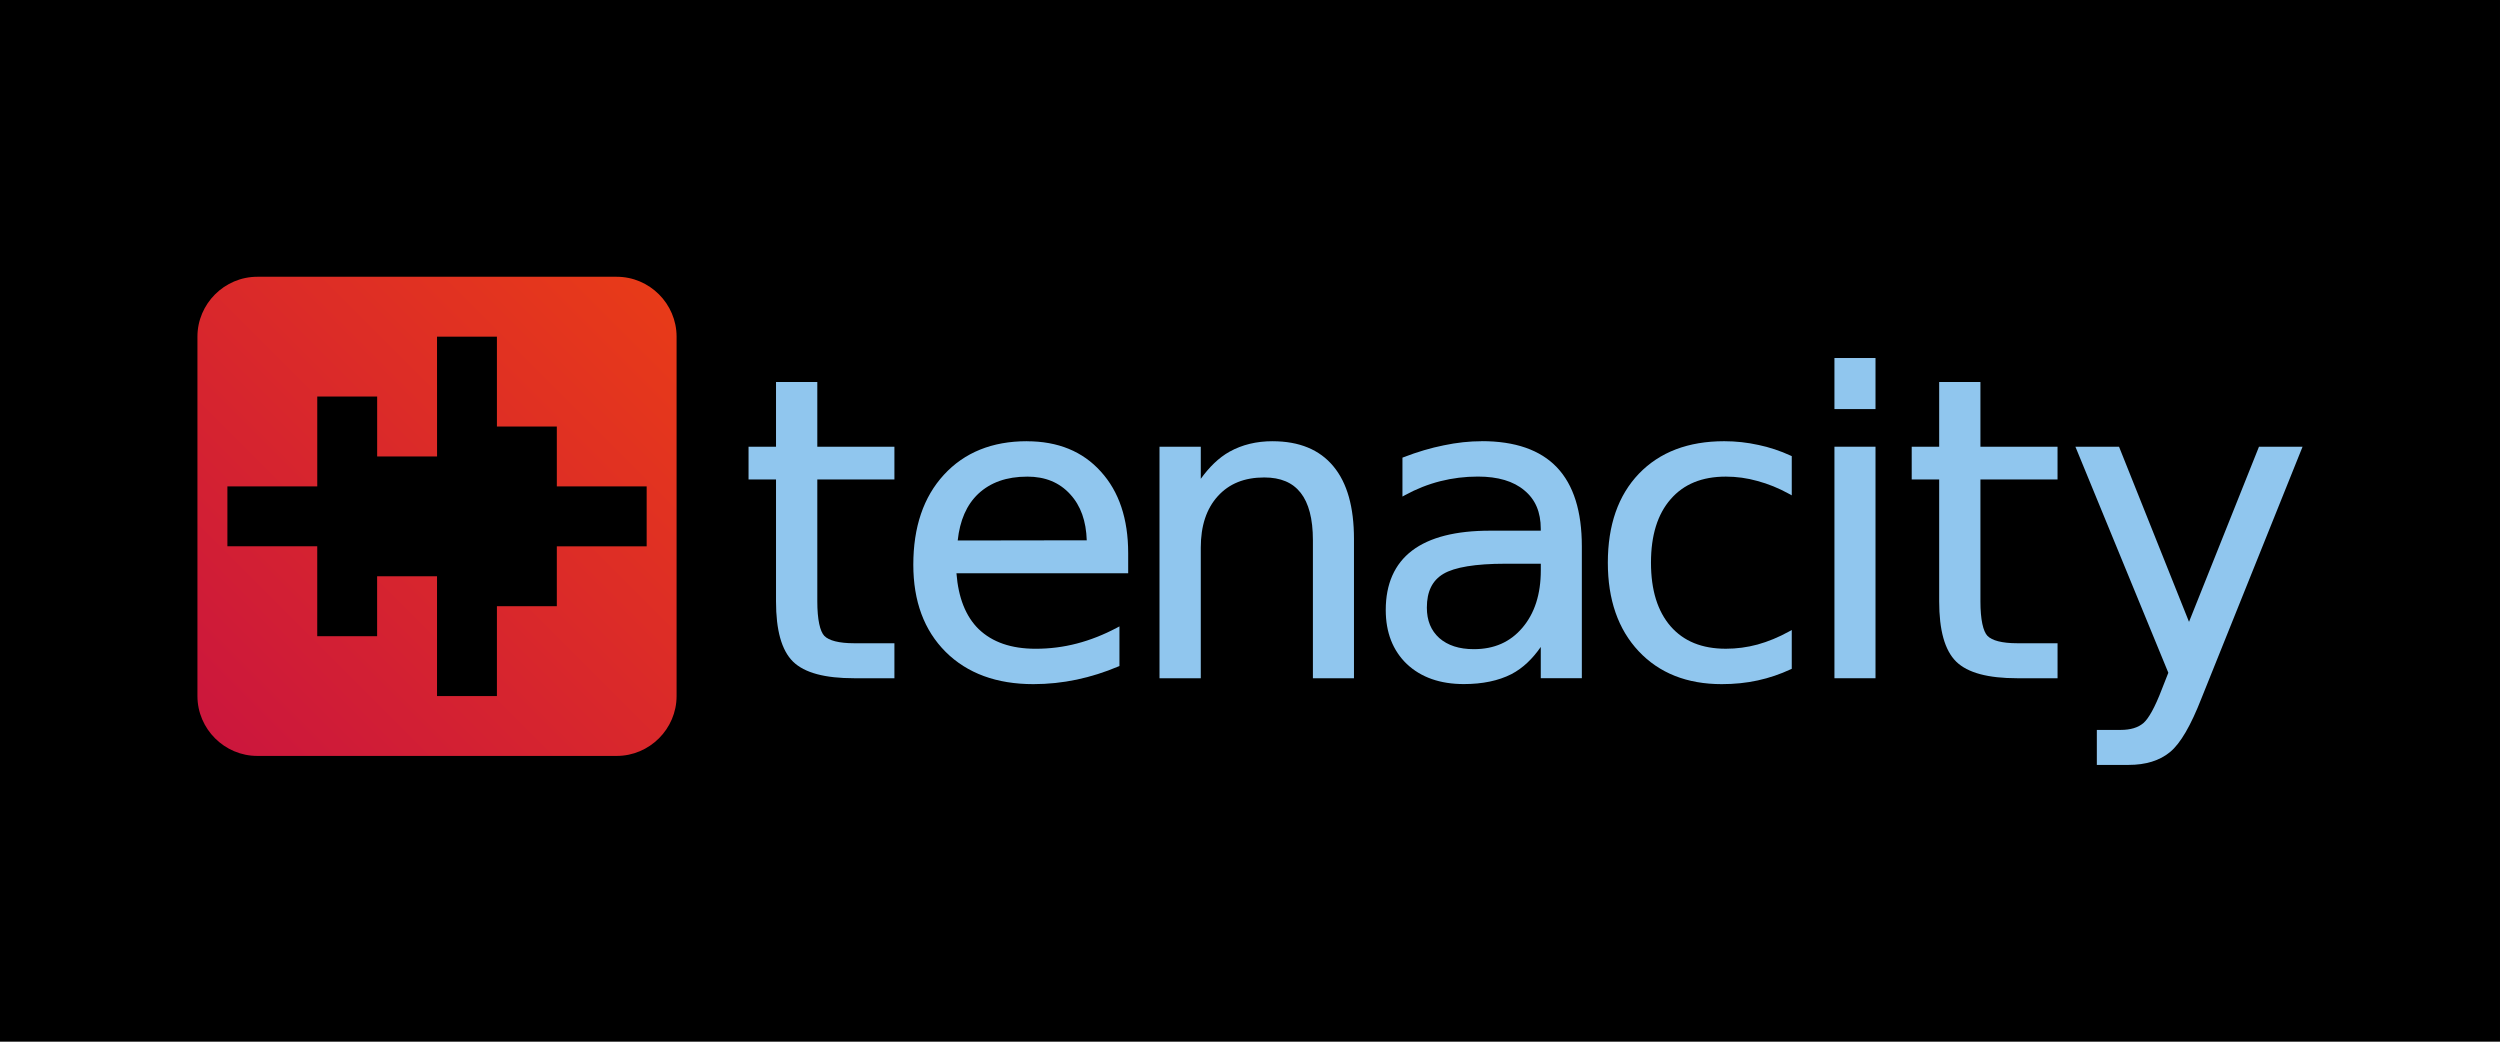
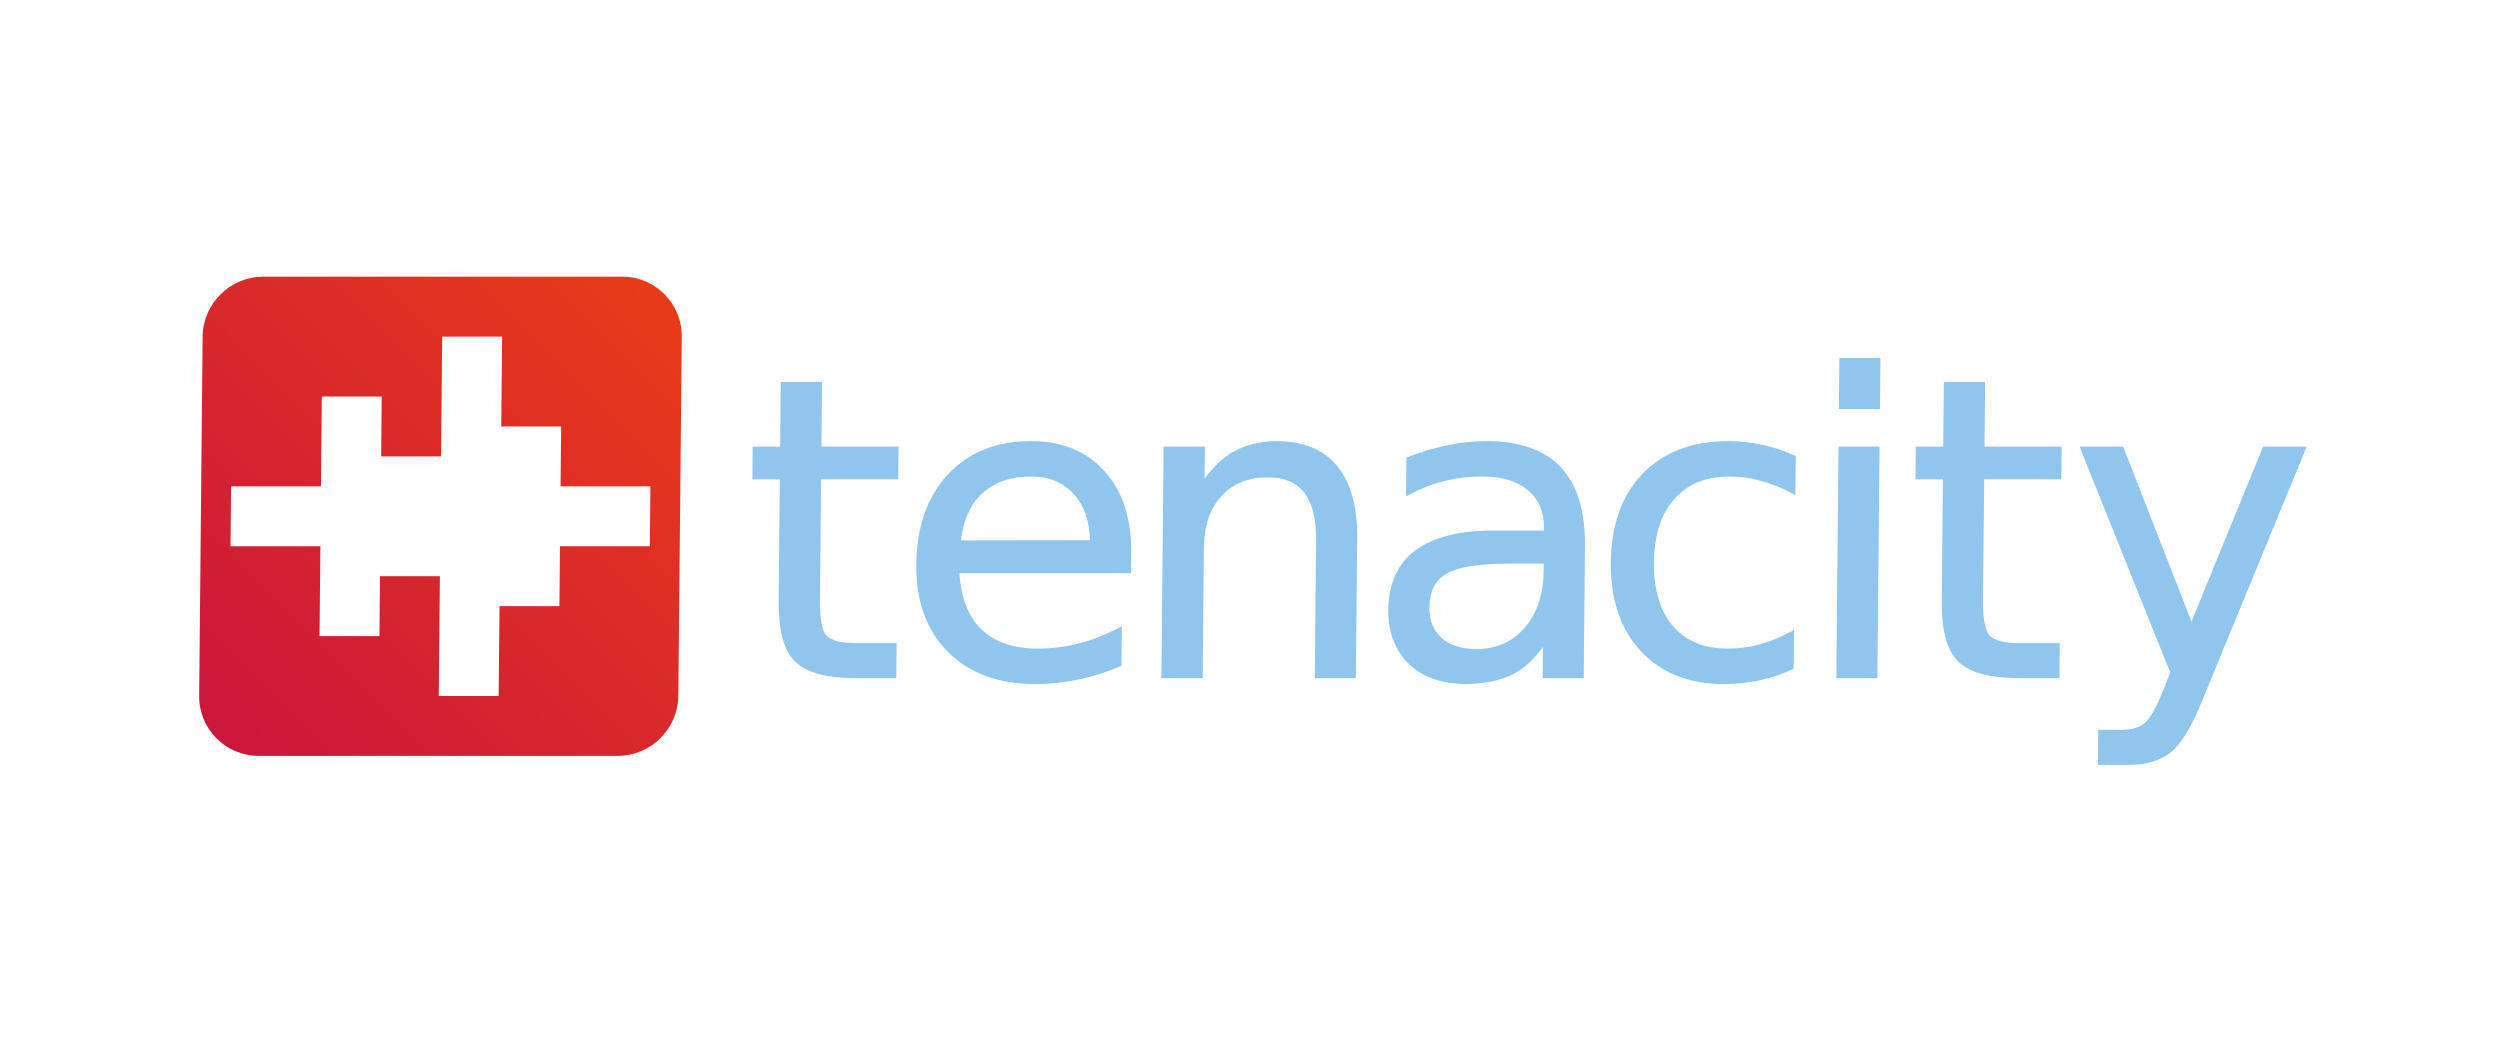
- <svg xmlns="http://www.w3.org/2000/svg" xmlns:xlink="http://www.w3.org/1999/xlink" id="svg5199" version="1.1" viewBox="0 0 127 52.917" height="52.917mm" width="127mm">
-   <defs id="defs5193">
-     <linearGradient y2="89.363" x2="-31.127" y1="65.58" x1="-7.344" gradientTransform="matrix(1.023478,0,0,1.023477,45.08742,-0.9738076)" gradientUnits="userSpaceOnUse" id="linearGradient67977" xlink:href="#linearGradient135126" />
-     <linearGradient id="linearGradient135126">
-       <stop id="stop135122" offset="0" style="stop-color:#e93c17;stop-opacity:1" />
-       <stop id="stop135124" offset="1" style="stop-color:#ca153e;stop-opacity:1" />
+ <svg xmlns="http://www.w3.org/2000/svg" width="127mm" height="52.917mm" version="1.1" viewBox="0 0 127 52.917">
+   <defs>
+     <linearGradient id="a" x1="-7.344" x2="-31.127" y1="65.58" y2="89.363" gradientTransform="matrix(1.0235 0 0 1.0235 45.087 -.97381)" gradientUnits="userSpaceOnUse">
+       <stop stop-color="#e93c17" offset="0" />
+       <stop stop-color="#ca153e" offset="1" />
    </linearGradient>
  </defs>
-   <g transform="translate(9.701584,13.99414)" style="display:inline" id="layer2">
-     <rect y="-13.994" x="-9.702" height="52.917" width="127" id="rect3332-9" style="display:inline;fill:black;fill-opacity:1;stroke-width:0.565;stroke-linecap:square;stroke-linejoin:round;stroke-dashoffset:30.236;paint-order:stroke fill markers" />
-   </g>
-   <g style="display:inline" transform="translate(-10.9115,-231.2976)" id="layer1">
-     <g transform="translate(7.712084,179.2114)" id="g941">
-       <path d="m 16.272,66.146 c -1.672,0 -3.043,1.371 -3.043,3.043 V 87.444 c 0,1.672 1.371,3.043 3.043,3.043 h 18.255 c 1.672,0 3.043,-1.371 3.043,-3.043 V 69.189 c 0,-1.672 -1.371,-3.043 -3.043,-3.043 z m 9.128,3.043 h 3.043 V 73.753 h 3.043 v 3.043 h 4.564 v 3.043 h -2.282 -2.282 v 3.043 h -3.043 v 4.564 h -3.043 v -6.085 h -3.043 v 3.043 H 19.315 V 79.838 H 14.751 v -3.043 h 4.565 v -4.564 h 3.043 v 3.043 h 3.043 z" style="color:black;display:inline;fill:url(#linearGradient67977);fill-opacity:1;stroke:none;stroke-width:8.625;stroke-dashoffset:30.236;paint-order:markers fill stroke" id="path3234-4" />
-       <g transform="matrix(1.022222,0,0,1.022222,-0.293977,-1.740369)" id="g2047">
-         <path d="m 41.982,71.641 v 3.215 h -1.365 v 1.628 h 1.365 v 6.056 c 0,1.427 0.272,2.43 0.846,2.997 0.574,0.56 1.589,0.825 3.036,0.825 h 2.002 v -1.739 h -2.002 c -0.764,0 -1.257,-0.136 -1.481,-0.366 l -0.001,-0.001 c -0.213,-0.225 -0.348,-0.801 -0.348,-1.716 V 76.484 h 3.832 v -1.628 h -3.832 v -3.215 h -0.091 z" style="color:black;fill:#90c6ee;fill-opacity:1;stroke:none;stroke-width:0.181" id="path1417" />
-         <path d="m 54.447,74.583 c -1.718,0 -3.1,0.557 -4.121,1.667 -1.015,1.104 -1.521,2.6 -1.521,4.47 0,1.811 0.535,3.261 1.605,4.33 v 0.001 c 1.077,1.07 2.537,1.604 4.361,1.604 0.727,0 1.445,-0.075 2.153,-0.224 0.707,-0.15 1.396,-0.368 2.069,-0.653 l 0.056,-0.023 v -1.97 l -0.133,0.071 c -0.655,0.347 -1.316,0.607 -1.983,0.781 -0.66,0.173 -1.342,0.26 -2.049,0.26 -1.217,0 -2.153,-0.327 -2.828,-0.975 l -0.002,-10e-4 c -0.648,-0.636 -1.011,-1.565 -1.105,-2.775 h 8.534 v -1.001 c 0,-1.701 -0.452,-3.058 -1.359,-4.054 -0.9,-1.003 -2.133,-1.506 -3.676,-1.506 z m 0.02,1.759 c 0.897,0 1.601,0.291 2.137,0.88 v 10e-4 c 0.524,0.568 0.79,1.331 0.82,2.284 l -6.413,0.01 c 0.107,-0.995 0.441,-1.771 1.021,-2.32 0.609,-0.569 1.414,-0.854 2.435,-0.854 z" style="color:black;fill:#90c6ee;fill-opacity:1;stroke:none;stroke-width:0.181" id="path1425" />
-         <path d="m 66.661,74.583 c -0.802,0 -1.515,0.173 -2.136,0.518 h -0.002 c -0.545,0.306 -1.015,0.772 -1.432,1.351 v -1.595 h -2.051 v 11.506 h 2.051 v -6.491 c 0,-1.09 0.284,-1.937 0.846,-2.558 0.562,-0.621 1.323,-0.93 2.308,-0.93 0.817,0 1.41,0.254 1.81,0.763 0.4,0.509 0.608,1.291 0.608,2.351 v 6.865 h 2.041 v -6.926 c 0,-1.577 -0.336,-2.782 -1.022,-3.606 -0.686,-0.831 -1.702,-1.247 -3.022,-1.247 z" style="color:black;fill:#90c6ee;fill-opacity:1;stroke:none;stroke-width:0.181" id="path1433" />
-         <path d="m 77.056,74.583 c -0.613,0 -1.243,0.068 -1.889,0.204 -0.646,0.129 -1.311,0.326 -1.996,0.59 l -0.058,0.023 v 1.933 l 0.133,-0.073 c 0.56,-0.306 1.142,-0.536 1.748,-0.69 0.606,-0.153 1.229,-0.23 1.868,-0.23 1.004,0 1.769,0.231 2.308,0.685 v 10e-4 h 10e-4 c 0.545,0.448 0.816,1.076 0.816,1.912 v 0.091 h -2.519 c -1.703,0 -2.997,0.325 -3.876,0.99 -0.872,0.664 -1.309,1.659 -1.309,2.953 0,1.111 0.35,2.013 1.048,2.684 h 0.001 c 0.706,0.664 1.656,0.996 2.832,0.996 0.927,0 1.718,-0.164 2.367,-0.495 l 10e-4,-0.001 c 0.574,-0.299 1.05,-0.766 1.455,-1.349 v 1.552 h 2.041 v -6.552 c 0,-1.74 -0.409,-3.053 -1.239,-3.925 -0.83,-0.871 -2.082,-1.302 -3.736,-1.302 z m 1.173,6.087 h 1.76 v 0.324 c 0,1.198 -0.308,2.147 -0.919,2.863 -0.604,0.709 -1.398,1.06 -2.408,1.06 -0.732,0 -1.299,-0.186 -1.718,-0.552 -0.413,-0.374 -0.618,-0.87 -0.618,-1.511 0,-0.808 0.273,-1.354 0.825,-1.681 0.55,-0.326 1.581,-0.502 3.078,-0.502 z" style="color:black;fill:#90c6ee;fill-opacity:1;stroke:none;stroke-width:0.181" id="path1441" />
-         <path d="m 89.102,74.583 c -1.784,0 -3.204,0.539 -4.24,1.616 -1.029,1.077 -1.542,2.557 -1.542,4.42 0,1.837 0.509,3.309 1.531,4.399 1.022,1.09 2.406,1.637 4.13,1.637 0.632,0 1.229,-0.061 1.789,-0.184 0.566,-0.123 1.112,-0.308 1.637,-0.553 l 0.053,-0.024 v -1.93 l -0.134,0.075 c -0.52,0.287 -1.042,0.502 -1.567,0.648 -0.518,0.14 -1.043,0.209 -1.574,0.209 -1.187,0 -2.093,-0.37 -2.742,-1.111 -0.65,-0.748 -0.979,-1.798 -0.979,-3.166 0,-1.367 0.329,-2.414 0.979,-3.156 0.65,-0.748 1.555,-1.121 2.742,-1.121 0.531,0 1.055,0.072 1.573,0.218 h 0.001 v 10e-4 c 0.525,0.14 1.047,0.351 1.567,0.638 l 0.134,0.075 v -1.95 l -0.053,-0.024 c -0.518,-0.239 -1.054,-0.417 -1.607,-0.533 l 10e-4,10e-4 c -0.553,-0.123 -1.119,-0.185 -1.699,-0.185 z" style="color:black;fill:#90c6ee;fill-opacity:1;stroke:none;stroke-width:0.181" id="path1449" />
-         <path d="m 94.581,70.448 v 0.091 2.447 h 2.041 v -2.538 z m 0,4.408 v 0.091 11.415 h 2.041 V 74.856 Z" style="color:black;fill:#90c6ee;fill-opacity:1;stroke:none;stroke-width:0.181" id="path1457" />
-         <path d="m 99.786,71.641 v 3.215 h -1.365 v 1.628 h 1.365 v 6.056 c 0,1.427 0.272,2.43 0.846,2.997 0.574,0.56 1.589,0.825 3.036,0.825 h 2.001 v -1.739 h -2.001 c -0.764,0 -1.257,-0.136 -1.481,-0.366 l -0.002,-10e-4 c -0.213,-0.225 -0.349,-0.801 -0.349,-1.716 v -6.056 h 3.832 v -1.628 h -3.832 V 71.641 h -0.09 z" style="color:black;fill:#90c6ee;fill-opacity:1;stroke:none;stroke-width:0.181" id="path1465" />
-         <path d="m 106.556,74.856 4.618,11.234 -0.321,0.816 c -0.342,0.898 -0.661,1.464 -0.916,1.682 -0.263,0.225 -0.635,0.342 -1.133,0.342 h -1.183 v 1.739 h 1.578 c 0.851,0 1.541,-0.211 2.059,-0.638 0.524,-0.432 1.035,-1.321 1.564,-2.675 l 5.023,-12.5 h -2.166 l -3.477,8.704 -3.478,-8.704 z" style="color:black;fill:#90c6ee;fill-opacity:1;stroke:none;stroke-width:0.181" id="path1473" />
+   <g transform="matrix(1 0 -.0095955 1 -8.2648 -231.3)">
+     <g transform="translate(7.7121 179.21)">
+       <path d="m16.272 66.146c-1.673 0-3.043 1.371-3.043 3.043v18.255c0 1.673 1.371 3.043 3.043 3.043h18.255c1.673 0 3.043-1.371 3.043-3.043v-18.255c0-1.673-1.371-3.043-3.043-3.043zm9.128 3.043h3.043v4.564h3.043v3.043h4.564v3.043h-4.564v3.043h-3.043v4.564h-3.043v-6.085h-3.043v3.043h-3.043v-4.564h-4.565v-3.043h4.565v-4.564h3.043v3.043h3.043z" color="black" fill="url(#a)" style="paint-order:markers fill stroke" />
+       <g transform="matrix(1.0222 0 0 1.0222 -.29398 -1.7404)" fill="#90c6ee">
+         <path d="m41.982 71.641v3.215h-1.365v1.628h1.365v6.056c0 1.427 0.272 2.43 0.846 2.997 0.574 0.56 1.589 0.825 3.036 0.825h2.002v-1.739h-2.002c-0.764 0-1.257-0.136-1.481-0.366l-1e-3 -1e-3c-0.213-0.225-0.348-0.801-0.348-1.716v-6.056h3.832v-1.628h-3.832v-3.215h-0.091z" color="black" />
+         <path d="m54.447 74.583c-1.718 0-3.099 0.557-4.121 1.667-1.015 1.104-1.521 2.6-1.521 4.47 0 1.811 0.535 3.261 1.605 4.33v1e-3c1.077 1.07 2.537 1.603 4.361 1.603 0.727 0 1.445-0.075 2.152-0.224 0.707-0.149 1.396-0.368 2.069-0.653l0.056-0.023v-1.97l-0.133 0.071c-0.655 0.347-1.316 0.607-1.983 0.781-0.66 0.173-1.342 0.26-2.049 0.26-1.217 0-2.153-0.327-2.828-0.975l-0.002-1e-3c-0.648-0.636-1.011-1.565-1.105-2.775h8.534v-1.001c0-1.701-0.452-3.058-1.359-4.054-0.9-1.003-2.133-1.506-3.676-1.506zm0.02 1.759c0.897 0 1.601 0.291 2.137 0.88v1e-3c0.524 0.568 0.79 1.331 0.82 2.284l-6.413 0.01c0.107-0.995 0.441-1.772 1.021-2.32 0.609-0.569 1.414-0.854 2.435-0.854z" color="black" />
+         <path d="m66.661 74.583c-0.802 0-1.515 0.173-2.136 0.518h-0.002c-0.545 0.306-1.015 0.772-1.432 1.351v-1.595h-2.051v11.506h2.051v-6.491c0-1.09 0.284-1.937 0.846-2.558 0.562-0.621 1.323-0.93 2.308-0.93 0.817 0 1.41 0.254 1.81 0.763 0.4 0.509 0.608 1.291 0.608 2.351v6.865h2.041v-6.926c0-1.577-0.336-2.782-1.022-3.607-0.686-0.831-1.702-1.247-3.022-1.247z" color="black" />
+         <path d="m77.056 74.583c-0.613 0-1.243 0.068-1.889 0.204-0.646 0.129-1.311 0.326-1.996 0.59l-0.058 0.023v1.933l0.133-0.073c0.56-0.306 1.142-0.536 1.748-0.69 0.606-0.153 1.229-0.23 1.868-0.23 1.004 0 1.77 0.231 2.308 0.685v1e-3h1e-3c0.545 0.448 0.816 1.076 0.816 1.912v0.091h-2.519c-1.703 0-2.998 0.325-3.876 0.99-0.872 0.664-1.309 1.659-1.309 2.953 0 1.111 0.35 2.013 1.048 2.684h1e-3c0.706 0.664 1.656 0.996 2.832 0.996 0.927 0 1.718-0.164 2.367-0.495l1e-3 -1e-3c0.574-0.299 1.05-0.766 1.455-1.349v1.552h2.041v-6.552c0-1.74-0.409-3.054-1.239-3.925-0.83-0.871-2.082-1.302-3.736-1.302zm1.173 6.087h1.76v0.324c0 1.198-0.308 2.147-0.919 2.863-0.604 0.709-1.398 1.06-2.408 1.06-0.732 0-1.299-0.186-1.718-0.552-0.413-0.374-0.618-0.87-0.618-1.51 0-0.808 0.273-1.354 0.825-1.681 0.55-0.326 1.581-0.502 3.078-0.502z" color="black" />
+         <path d="m89.102 74.583c-1.784 0-3.204 0.539-4.24 1.616-1.029 1.077-1.542 2.557-1.542 4.42 0 1.837 0.509 3.309 1.531 4.399 1.022 1.09 2.406 1.637 4.13 1.637 0.632 0 1.229-0.061 1.789-0.184 0.566-0.123 1.112-0.308 1.637-0.553l0.053-0.024v-1.93l-0.134 0.075c-0.52 0.287-1.042 0.502-1.567 0.648-0.518 0.14-1.043 0.209-1.574 0.209-1.188 0-2.092-0.37-2.742-1.111-0.65-0.748-0.979-1.798-0.979-3.166 0-1.367 0.329-2.414 0.979-3.155 0.65-0.748 1.555-1.121 2.742-1.121 0.531 0 1.055 0.072 1.573 0.218h1e-3v1e-3c0.525 0.14 1.047 0.351 1.567 0.638l0.134 0.075v-1.95l-0.053-0.024c-0.518-0.239-1.054-0.417-1.607-0.533l1e-3 1e-3c-0.553-0.123-1.119-0.185-1.699-0.185z" color="black" />
+         <path d="m94.581 70.448v2.538h2.041v-2.538zm0 4.408v11.506h2.041v-11.506z" color="black" />
+         <path d="m99.786 71.641v3.215h-1.365v1.628h1.365v6.056c0 1.427 0.272 2.43 0.846 2.997 0.574 0.56 1.589 0.825 3.036 0.825h2.001v-1.739h-2.001c-0.764 0-1.257-0.136-1.481-0.366l-2e-3 -1e-3c-0.213-0.225-0.349-0.801-0.349-1.716v-6.056h3.832v-1.628h-3.832v-3.215h-0.09z" color="black" />
+         <path d="m106.56 74.856 4.617 11.234-0.321 0.816c-0.342 0.898-0.661 1.464-0.916 1.682-0.263 0.225-0.635 0.342-1.133 0.342h-1.183v1.739h1.578c0.851 0 1.541-0.211 2.059-0.638 0.524-0.432 1.036-1.321 1.564-2.675l5.023-12.5h-2.166l-3.477 8.704-3.478-8.704z" color="black" />
      </g>
    </g>
-     <rect y="280.245" x="85.292" height="25.925" width="0.267" id="rect5793" style="fill:black;fill-opacity:0;fill-rule:nonzero;stroke:black;stroke-width:0.265;stroke-opacity:0" />
  </g>
</svg>
